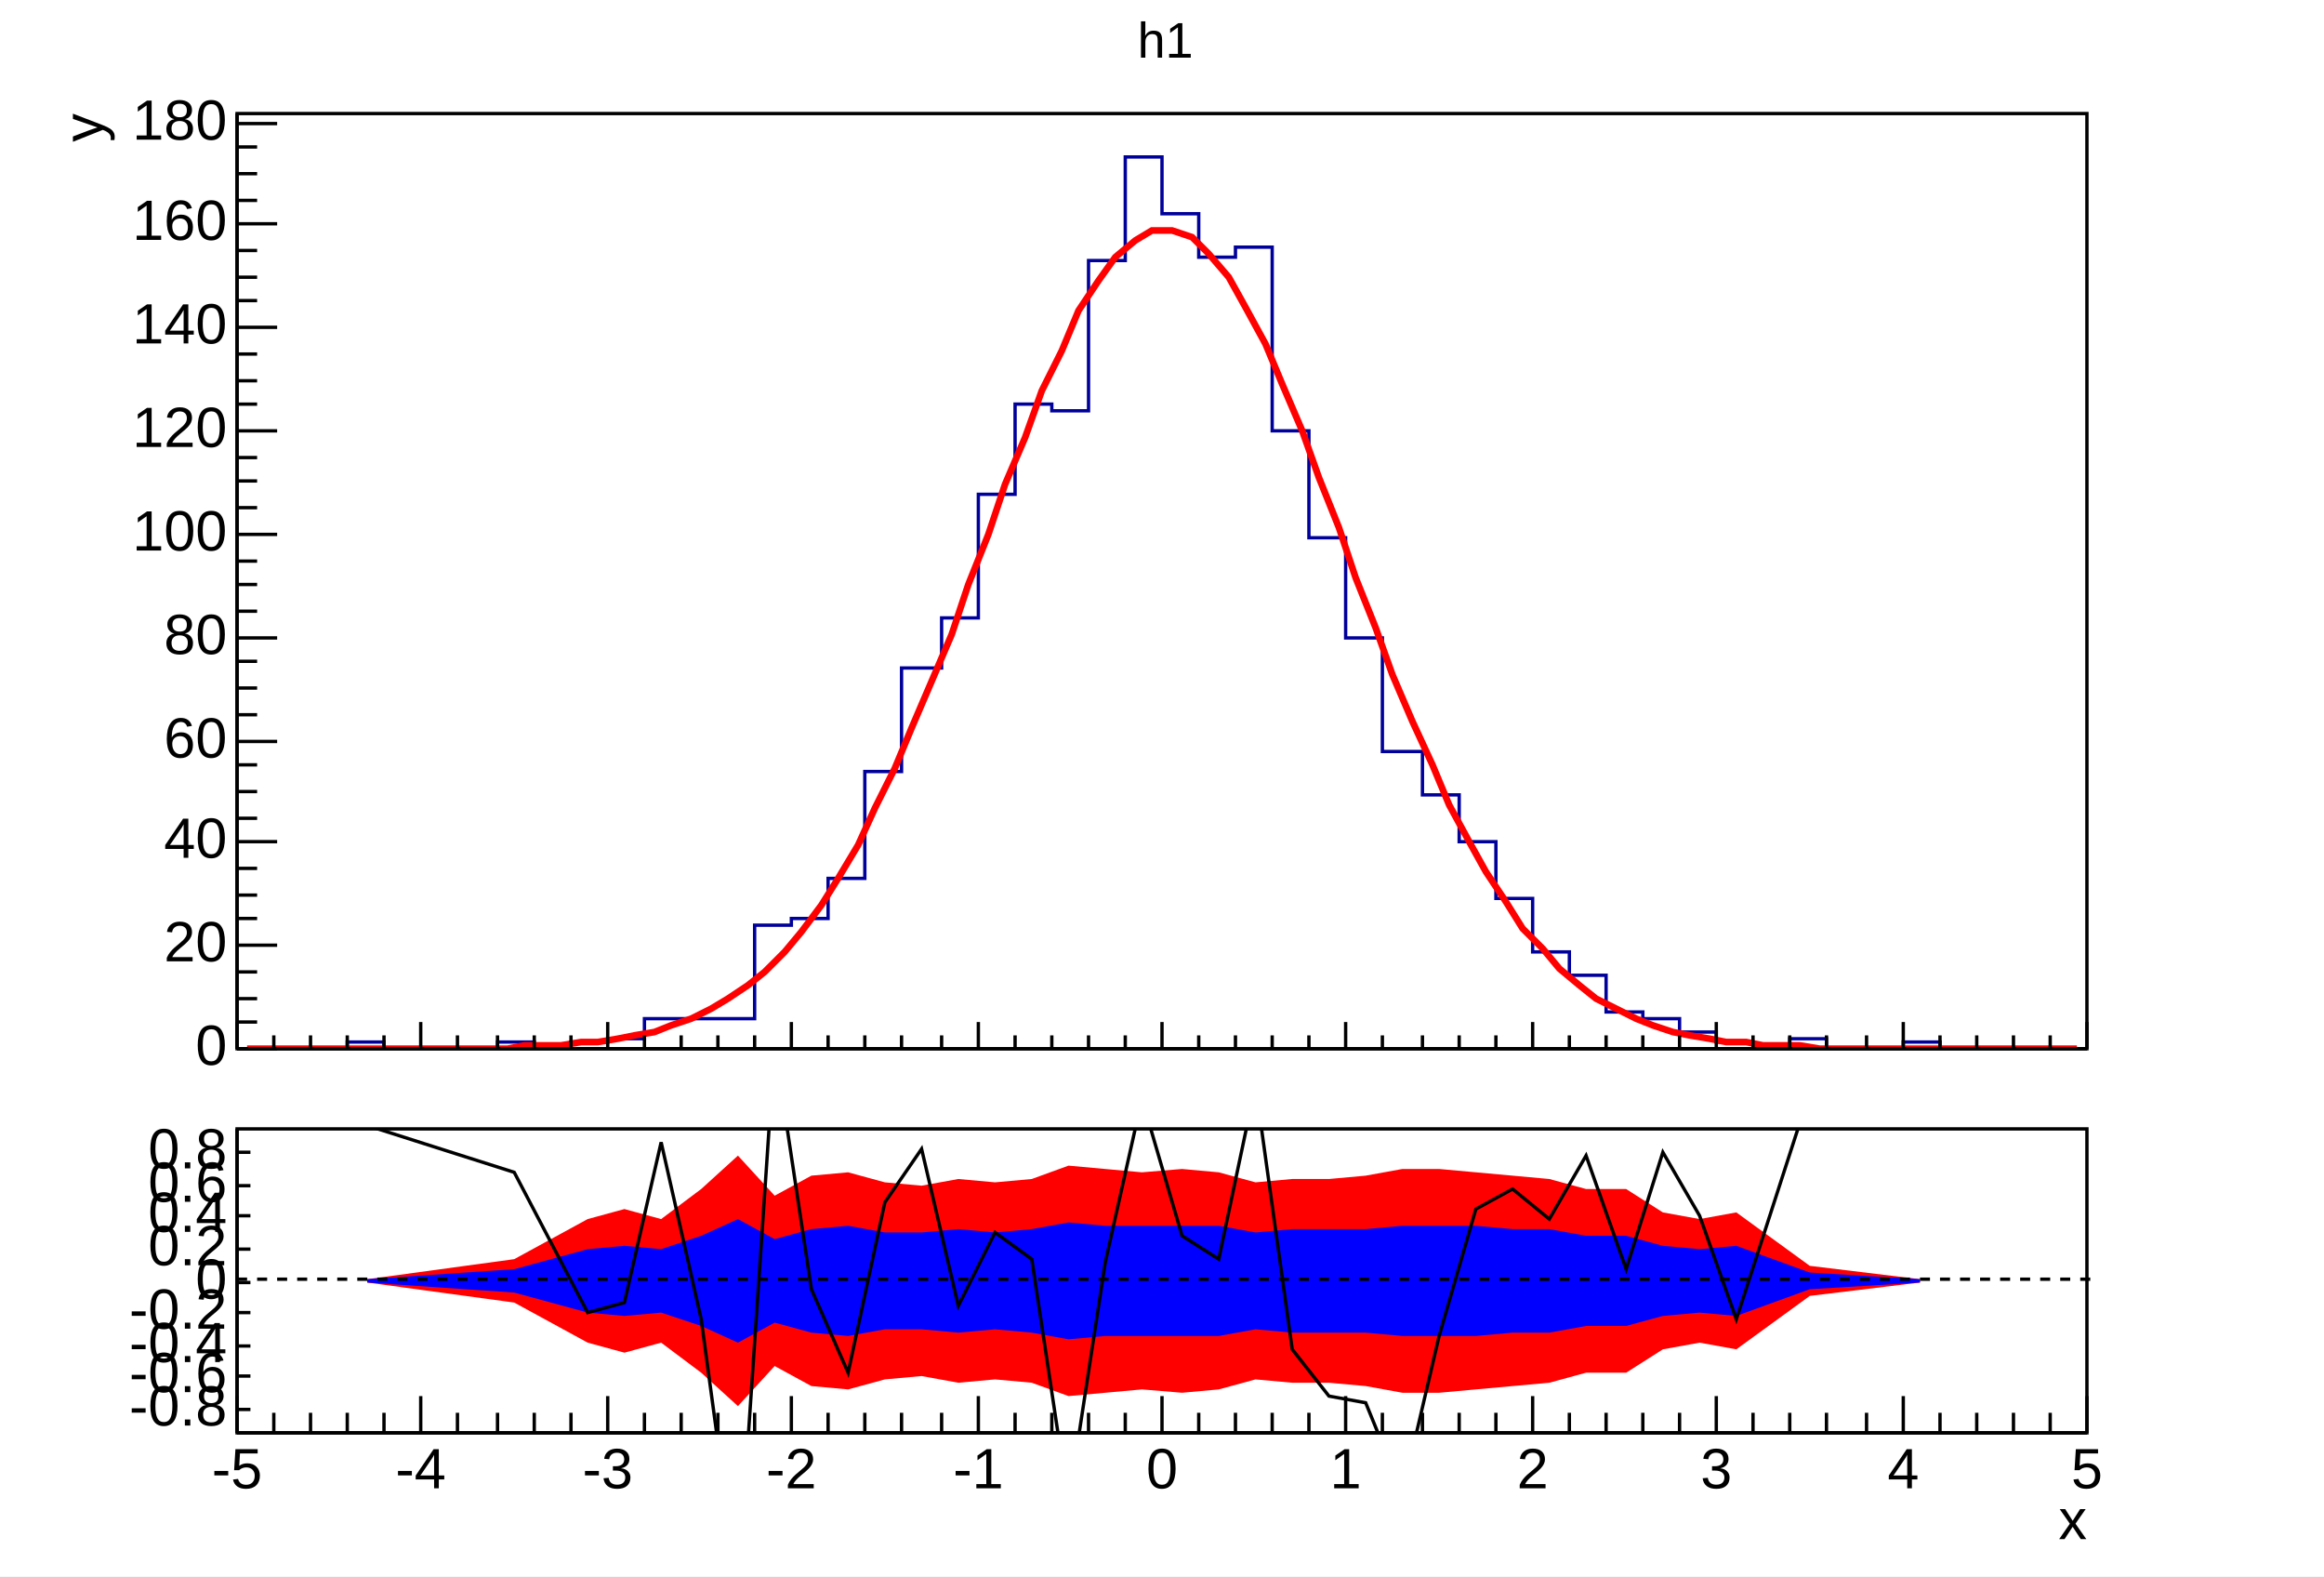
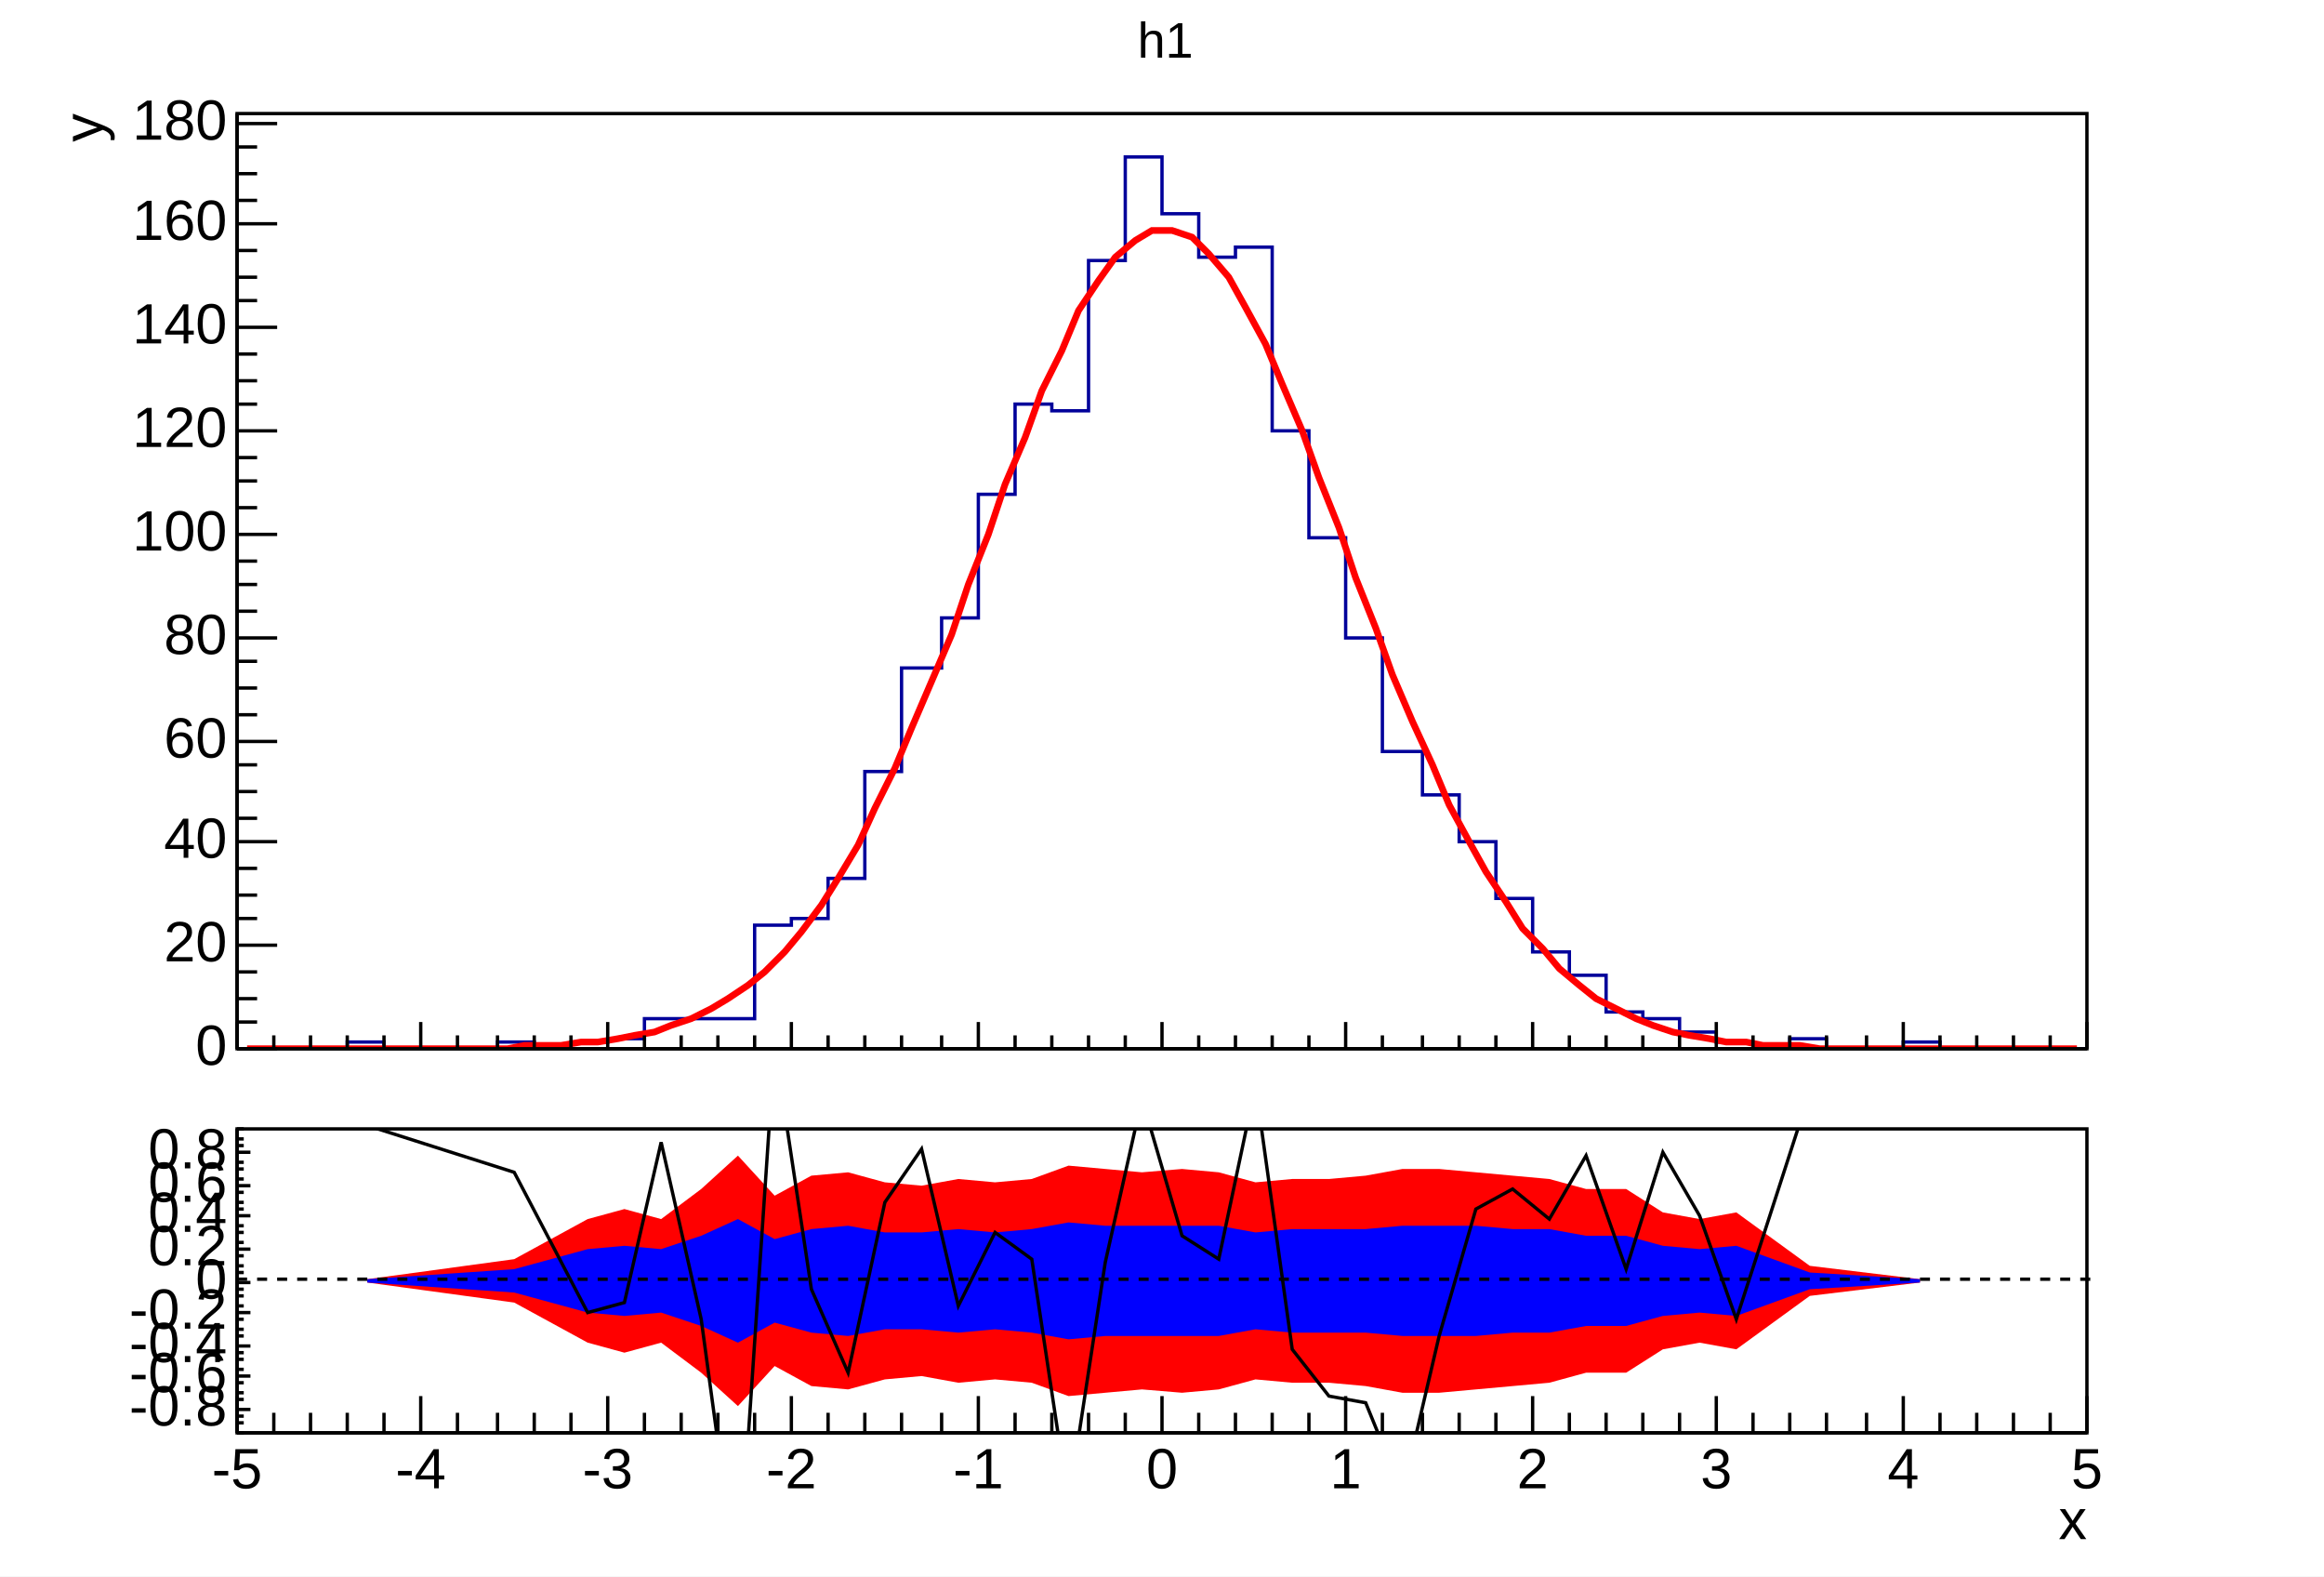
<svg xmlns="http://www.w3.org/2000/svg" width="696" height="472" viewBox="0 0 696 472" preserveAspectRatio="none">
  <path d="M0,0H696V472H0Z" style="fill: white;" />
  <g>
    <svg viewBox="0 0 693 329" preserveAspectRatio="none" x="2" y="1" width="693" height="329">
      <path d="M0,0H693V329H0Z" style="fill: white;" />
      <g>
        <g transform="translate(69,33)">
          <path d="M0,0H554V280H0Z" style="fill: white; stroke: black; stroke-width: 1;" />
          <svg x="0" y="0" overflow="hidden" width="554" height="280" viewBox="0 0 554 280">
            <g>
              <path d="M0,280h33v-2h11v2h34v-2h11v2h11v-2h11v-1h11v-6h33v-28h11v-2h11v-12h11v-32h11v-31h12v-15h11v-37h11v-27h11v2h11v-45h11v-31h11v17h11v13h11v-3h11v55h11v32h11v30h11v34h12v13h11v14h11v17h11v16h11v7h11v11h11v2h11v4h11v3h11v2h11v-3h11v3h23v-2h11v2h44" style="stroke-linejoin: miter; stroke: rgb(0, 0, 154); stroke-width: 1; fill: none;" />
            </g>
            <g>
              <path d="M3,280h6h5h6h5h6h5h6h5h6h5h6h5h6h6l5,-1h6h5l6,-1h5l6,-1l5,-1l6,-1l5,-2l6,-2l6,-3l5,-3l6,-4l5,-4l6,-6l5,-6l6,-8l5,-8l6,-10l5,-11l6,-12l5,-12l6,-14l6,-14l5,-15l6,-15l5,-15l6,-14l5,-14l6,-12l5,-12l6,-9l5,-7l6,-5l5,-3h6l6,2l5,5l6,7l5,9l6,11l5,12l6,14l5,14l6,15l5,15l6,15l5,14l6,14l6,13l5,12l6,11l5,9l6,9l5,8l6,6l5,6l6,5l5,4l6,3l6,3l5,2l6,2l5,1l6,1l5,1h6l5,1h6h5l6,1h5h6h6h5h6h5h6h5h6h5h6h5h6h5" style="fill: none; stroke: red; stroke-width: 2;" />
            </g>
          </svg>
          <g>
            <g transform="translate(0,280)">
              <path d="M0,0h554M0,-8V0M11,-4V0M22,-4V0M33,-4V0M44,-4V0M55,-8V0M66,-4V0M78,-4V0M89,-4V0M100,-4V0M111,-8V0M122,-4V0M133,-4V0M144,-4V0M155,-4V0M166,-8V0M177,-4V0M188,-4V0M199,-4V0M211,-4V0M222,-8V0M233,-4V0M244,-4V0M255,-4V0M266,-4V0M277,-8V0M288,-4V0M299,-4V0M310,-4V0M321,-4V0M332,-8V0M343,-4V0M355,-4V0M366,-4V0M377,-4V0M388,-8V0M399,-4V0M410,-4V0M421,-4V0M432,-4V0M443,-8V0M454,-4V0M465,-4V0M476,-4V0M488,-4V0M499,-8V0M510,-4V0M521,-4V0M532,-4V0M543,-4V0M554,-8V0" style="stroke: black; stroke-width: 1;" />
            </g>
            <g>
              <path d="M0,0v280M12,280H0M6,272H0M6,265H0M6,257H0M12,249H0M6,241H0M6,234H0M6,226H0M12,218H0M6,211H0M6,203H0M6,195H0M12,188H0M6,180H0M6,172H0M6,164H0M12,157H0M6,149H0M6,141H0M6,134H0M12,126H0M6,118H0M6,110H0M6,103H0M12,95H0M6,87H0M6,80H0M6,72H0M12,64H0M6,56H0M6,49H0M6,41H0M12,33H0M6,26H0M6,18H0M6,10H0M12,3H0" style="stroke: black; stroke-width: 1;" />
              <g font-family="Arial" font-size="17" xml:space="preserve" fill="black" text-anchor="end">
                <text dominant-baseline="middle" transform="translate(-3,280)">0</text>
                <text dominant-baseline="middle" transform="translate(-3,249)">20</text>
                <text dominant-baseline="middle" transform="translate(-3,218)">40</text>
                <text dominant-baseline="middle" transform="translate(-3,188)">60</text>
                <text dominant-baseline="middle" transform="translate(-3,157)">80</text>
                <text dominant-baseline="middle" transform="translate(-3,126)">100</text>
                <text dominant-baseline="middle" transform="translate(-3,95)">120</text>
                <text dominant-baseline="middle" transform="translate(-3,64)">140</text>
                <text dominant-baseline="middle" transform="translate(-3,33)">160</text>
                <text dominant-baseline="middle" transform="translate(-3,3)">180</text>
              </g>
              <g font-family="Arial" font-size="17" xml:space="preserve" transform="translate(-45)">
                <text fill="black" text-anchor="end" dominant-baseline="middle" transform="rotate(270)">y</text>
              </g>
            </g>
          </g>
        </g>
        <g transform="translate(331,2)" font-family="Arial" font-size="15" xml:space="preserve">
          <text fill="black" text-anchor="middle" dominant-baseline="middle" transform="translate(16,10)">h1</text>
        </g>
      </g>
    </svg>
    <svg viewBox="0 0 693 140" preserveAspectRatio="none" x="2" y="331" width="693" height="140">
      <path d="M0,0H693V140H0Z" style="fill: white;" />
      <g>
        <g transform="translate(69,7)">
          <path d="M0,0H554V91H0Z" style="fill: white; stroke: black; stroke-width: 1;" />
          <svg x="0" y="0" overflow="hidden" width="554" height="91" viewBox="0 0 554 91">
            <g>
              <path d="M39,46l44,6l22,12l11,3l11,-3l12,9l11,10l11,-12l11,6l11,1l11,-3l11,-1l11,2l11,-1l11,1l11,4l11,-1l11,-1l12,1l11,-1l11,-3l11,1h11l11,1l11,2h11l11,-1l11,-1l11,-1l11,-3h12l11,-7l11,-2l11,2l22,-16l33,-4L504,45l-33,-4l-22,-16l-11,2l-11,-2l-11,-7h-12l-11,-3l-11,-1l-11,-1l-11,-1h-11l-11,2l-11,1h-11l-11,1l-11,-3l-11,-1l-12,1l-11,-1l-11,-1l-11,4l-11,1l-11,-1l-11,2l-11,-1l-11,-3l-11,1l-11,6l-11,-12l-11,10l-12,9l-11,-3l-11,3l-22,12l-44,6Z" style="fill: rgb(255, 0, 0);" />
            </g>
            <g>
              <path d="M39,46l44,3l22,6l11,1l11,-1l12,4l11,5l11,-6l11,3l11,1l11,-2h11l11,1l11,-1l11,1l11,2l11,-1h34l11,-2l11,1h22l11,1h22l11,-1h11l11,-2h12l11,-3l11,-1l11,1l22,-8l33,-2L504,45l-33,-2l-22,-8l-11,1l-11,-1l-11,-3h-12l-11,-2h-11l-11,-1h-22l-11,1h-22l-11,1l-11,-2h-34l-11,-1l-11,2l-11,1l-11,-1l-11,1h-11l-11,-2l-11,1l-11,3l-11,-6l-11,5l-12,4l-11,-1l-11,1l-22,6l-44,3Z" style="fill: rgb(0, 0, 255);" />
            </g>
            <g>
              <path d="M39,-1l44,14l22,42l11,-3l11,-48l12,53l11,81l11,-163l11,73l11,25l11,-51l11,-16l11,47l11,-22l11,8l11,73l11,-72l11,-49l12,41l11,7l11,-52l11,79l11,14l11,2l11,27l11,-47l11,-38l11,-6l11,9l11,-19l12,34l11,-35l11,19l11,31l22,-68l33,10" style="stroke: black; stroke-width: 1; fill: none;" />
            </g>
          </svg>
          <g>
            <g transform="translate(0,91)">
              <path d="M0,0h554M0,-11V0M11,-6V0M22,-6V0M33,-6V0M44,-6V0M55,-11V0M66,-6V0M78,-6V0M89,-6V0M100,-6V0M111,-11V0M122,-6V0M133,-6V0M144,-6V0M155,-6V0M166,-11V0M177,-6V0M188,-6V0M199,-6V0M211,-6V0M222,-11V0M233,-6V0M244,-6V0M255,-6V0M266,-6V0M277,-11V0M288,-6V0M299,-6V0M310,-6V0M321,-6V0M332,-11V0M343,-6V0M355,-6V0M366,-6V0M377,-6V0M388,-11V0M399,-6V0M410,-6V0M421,-6V0M432,-6V0M443,-11V0M454,-6V0M465,-6V0M476,-6V0M488,-6V0M499,-11V0M510,-6V0M521,-6V0M532,-6V0M543,-6V0M554,-11V0" style="stroke: black; stroke-width: 1;" />
              <g font-family="Arial" font-size="17" xml:space="preserve" fill="black" text-anchor="middle">
                <text dy=".8em" transform="translate(0,3)">-5</text>
                <text dy=".8em" transform="translate(55,3)">-4</text>
                <text dy=".8em" transform="translate(111,3)">-3</text>
                <text dy=".8em" transform="translate(166,3)">-2</text>
                <text dy=".8em" transform="translate(222,3)">-1</text>
                <text dy=".8em" transform="translate(277,3)">0</text>
                <text dy=".8em" transform="translate(332,3)">1</text>
                <text dy=".8em" transform="translate(388,3)">2</text>
                <text dy=".8em" transform="translate(443,3)">3</text>
                <text dy=".8em" transform="translate(499,3)">4</text>
                <text dy=".8em" transform="translate(554,3)">5</text>
              </g>
              <g font-family="Arial" font-size="17" xml:space="preserve" transform="translate(554,27)">
                <text fill="black" text-anchor="end" dominant-baseline="middle">x</text>
              </g>
            </g>
            <g>
-               <path d="M0,0v91M4,84H0M4,74H0M4,65H0M4,55H0M4,46H0M4,36H0M4,26H0M4,17H0M4,7H0" style="stroke: black; stroke-width: 1;" />
+               <path d="M0,0v91M2,91H0M2,88H0M2,86H0M4,84H0M2,81H0M2,79H0M2,76H0M4,74H0M2,72H0M2,69H0M2,67H0M4,65H0M2,62H0M2,60H0M2,57H0M4,55H0M2,53H0M2,50H0M2,48H0M4,46H0M2,43H0M2,41H0M2,38H0M4,36H0M2,34H0M2,31H0M2,29H0M4,26H0M2,24H0M2,22H0M2,19H0M4,17H0M2,15H0M2,12H0M2,10H0M4,7H0M2,5H0M2,3H0M2,0H0" style="stroke: black; stroke-width: 1;" />
              <g font-family="Arial" font-size="17" xml:space="preserve" fill="black" text-anchor="end">
                <text dominant-baseline="middle" transform="translate(-3,84)">-0.8</text>
                <text dominant-baseline="middle" transform="translate(-3,74)">-0.6</text>
                <text dominant-baseline="middle" transform="translate(-3,65)">-0.4</text>
                <text dominant-baseline="middle" transform="translate(-3,55)">-0.2</text>
                <text dominant-baseline="middle" transform="translate(-3,46)">0</text>
                <text dominant-baseline="middle" transform="translate(-3,36)">0.2</text>
                <text dominant-baseline="middle" transform="translate(-3,26)">0.4</text>
                <text dominant-baseline="middle" transform="translate(-3,17)">0.6</text>
                <text dominant-baseline="middle" transform="translate(-3,7)">0.8</text>
              </g>
            </g>
          </g>
        </g>
        <g>
          <path d="M69,52H624" style="stroke: black; stroke-width: 1; stroke-dasharray: 3, 3;" />
        </g>
      </g>
    </svg>
  </g>
</svg>
